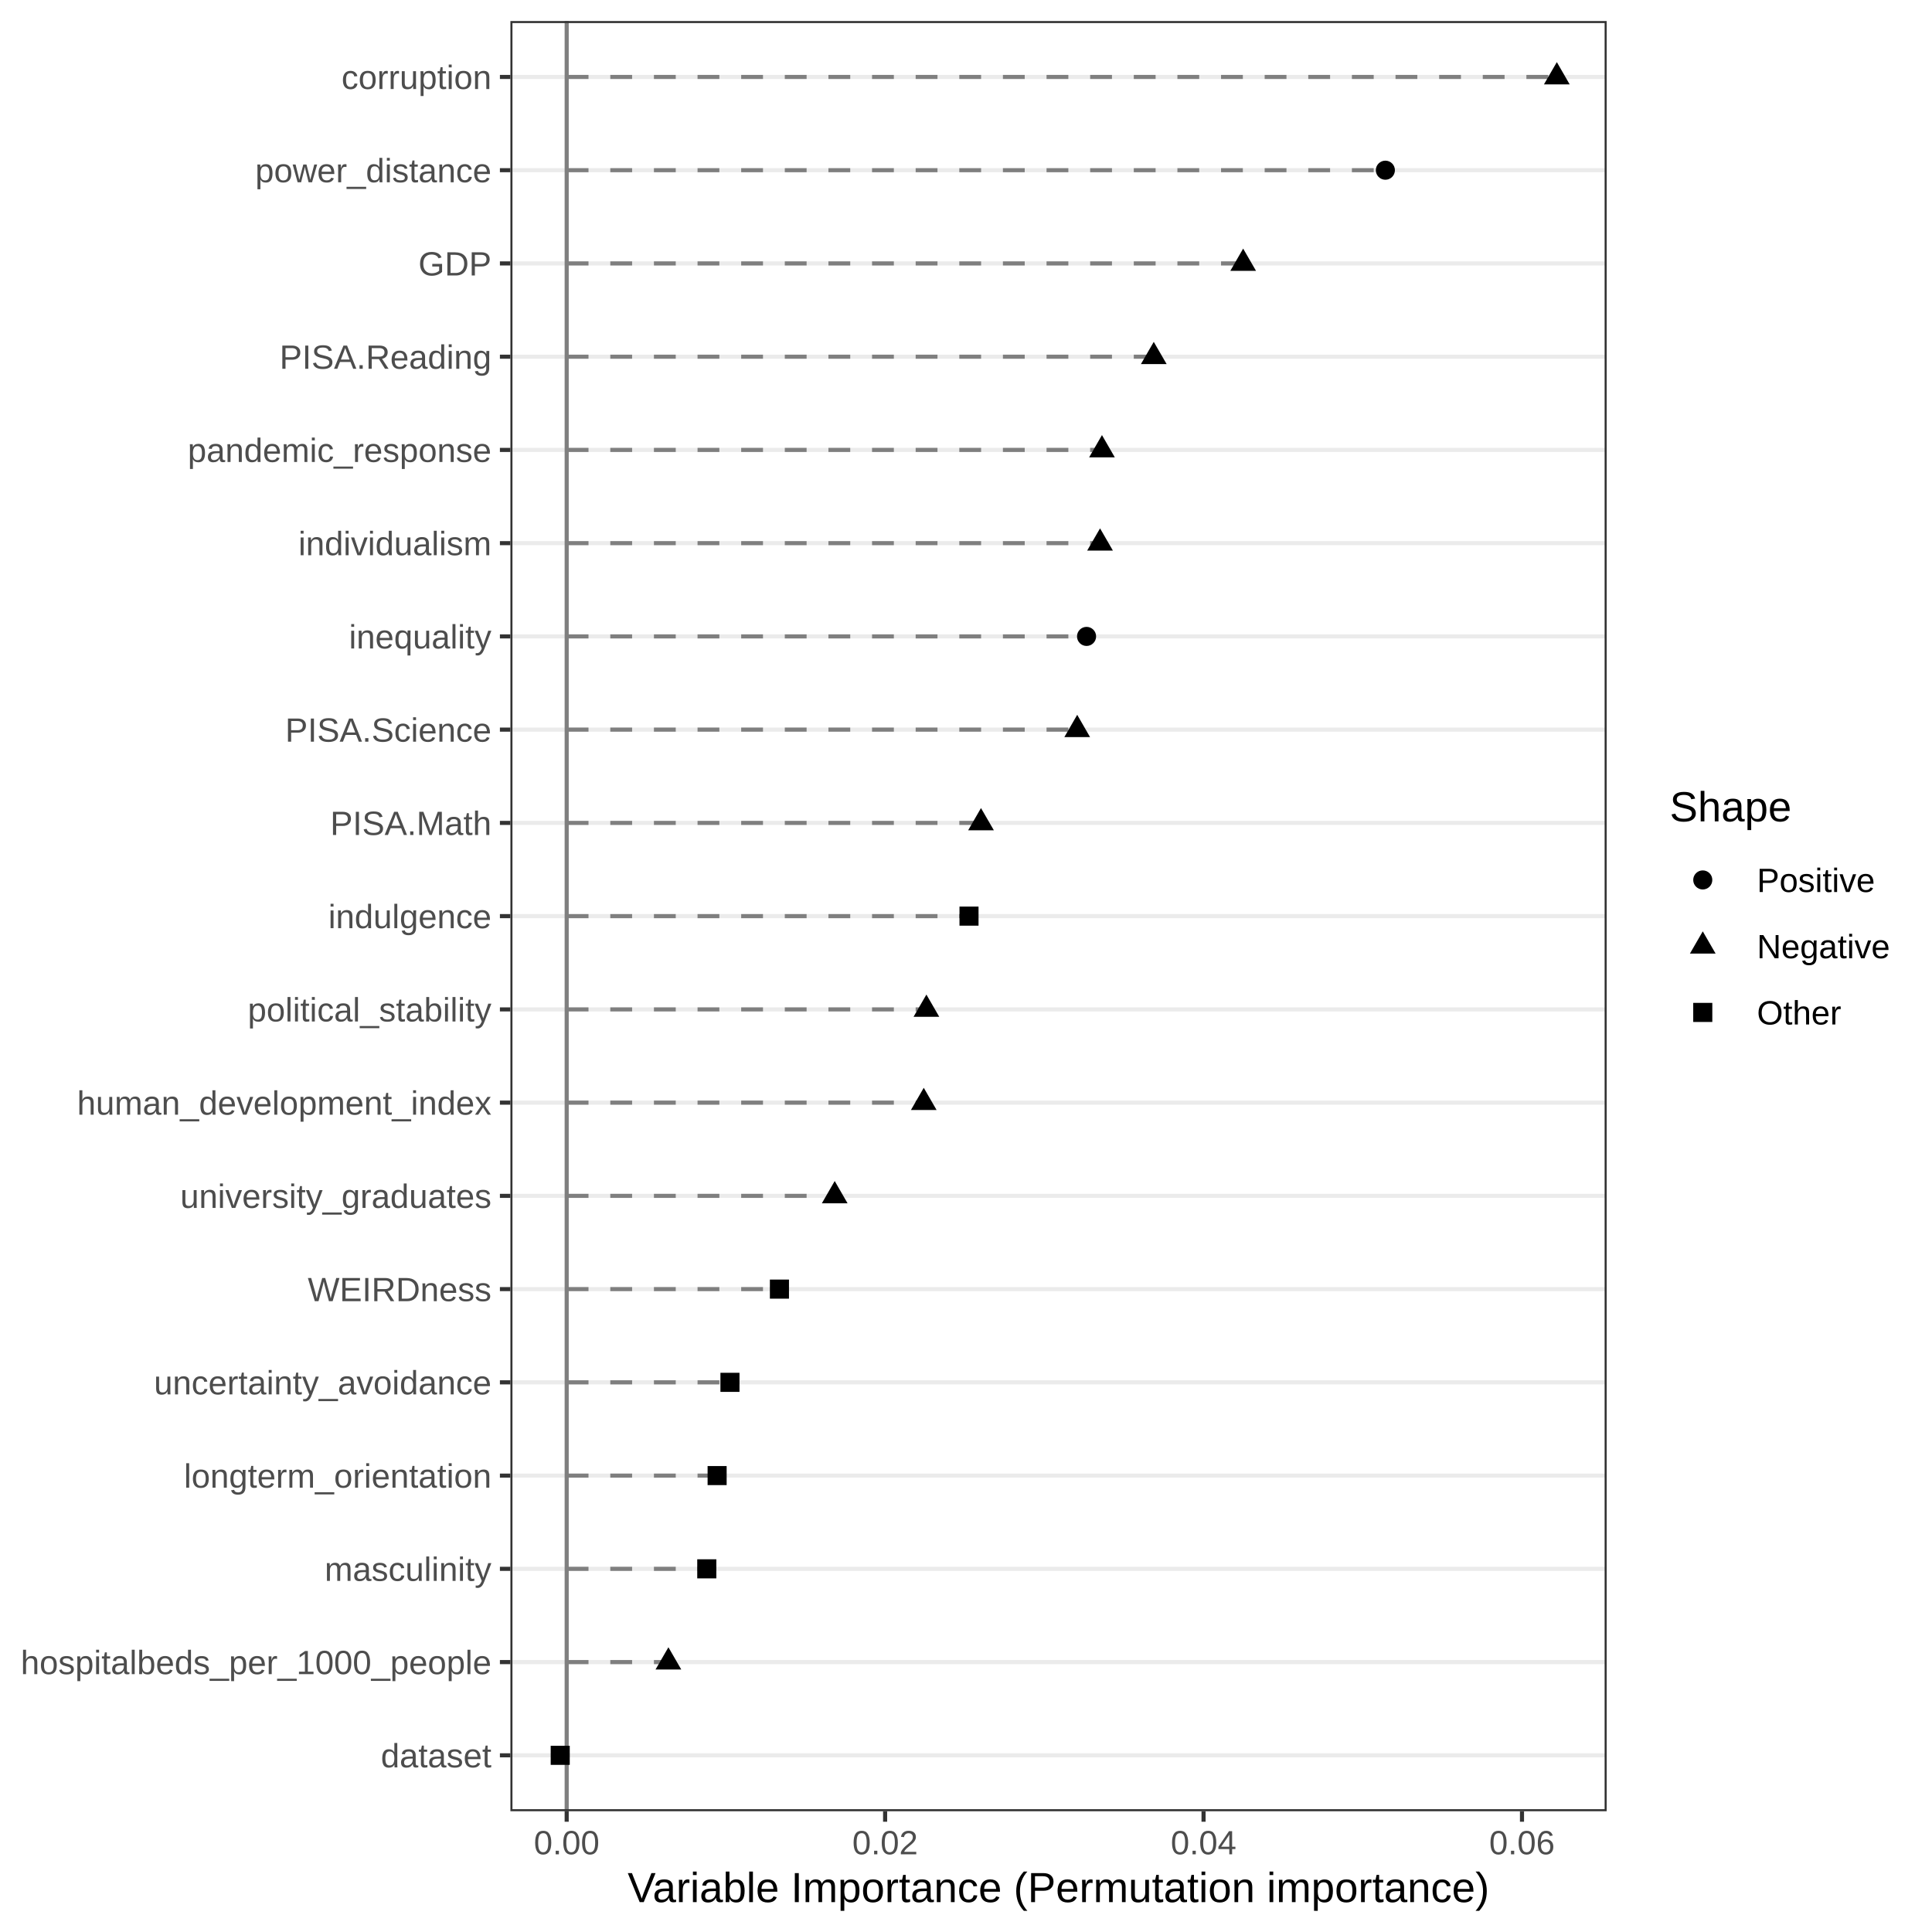
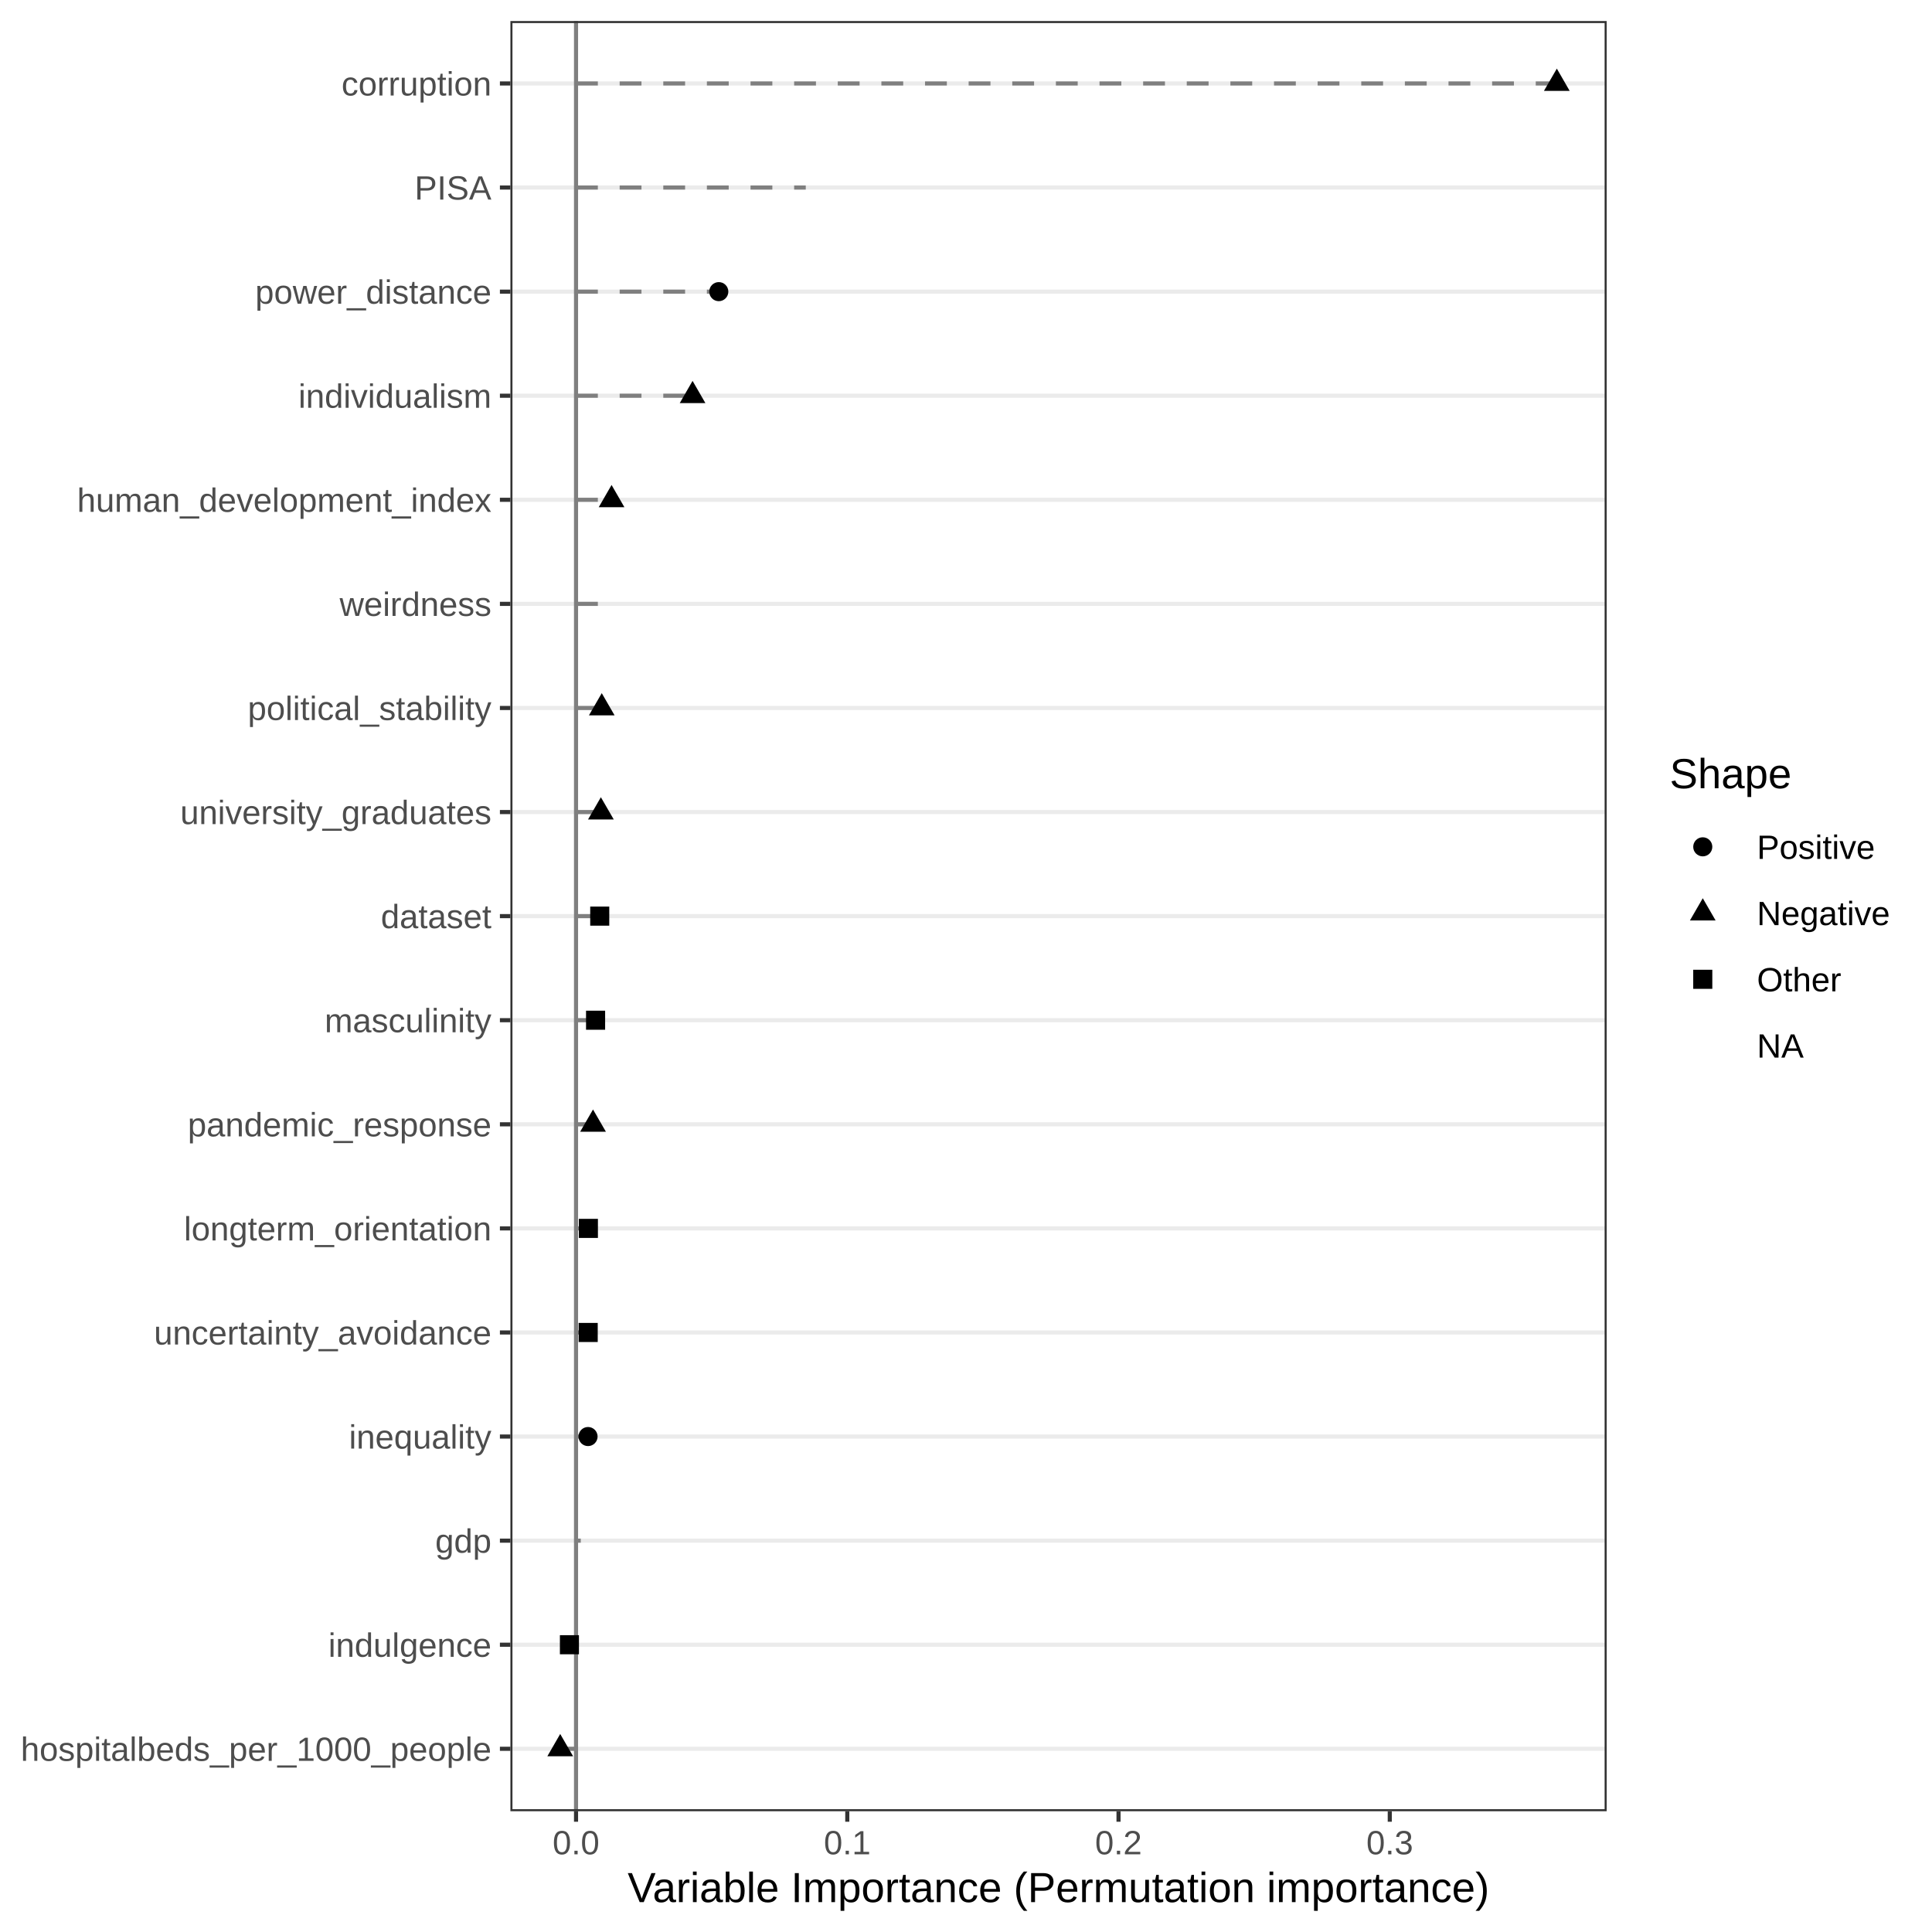
<svg xmlns="http://www.w3.org/2000/svg" width="504.00pt" height="504.00pt" viewBox="0 0 504.00 504.00">
  <g class="svglite">
    <defs>
      <style type="text/css">
    .svglite line, .svglite polyline, .svglite polygon, .svglite path, .svglite rect, .svglite circle {
      fill: none;
      stroke: #000000;
      stroke-linecap: round;
      stroke-linejoin: round;
      stroke-miterlimit: 10.00;
    }
    .svglite text {
      white-space: pre;
    }
    .svglite g.glyphgroup path {
      fill: inherit;
      stroke: none;
    }
  </style>
    </defs>
    <rect width="100%" height="100%" style="stroke: none; fill: #FFFFFF;" />
    <defs>
      <clipPath id="cpMC4wMHw1MDQuMDB8MC4wMHw1MDQuMDA=">
        <rect x="0.00" y="0.00" width="504.00" height="504.00" />
      </clipPath>
    </defs>
    <g clip-path="url(#cpMC4wMHw1MDQuMDB8MC4wMHw1MDQuMDA=)">
      <rect x="0.00" y="0.00" width="504.00" height="504.00" style="stroke-width: 1.07; stroke: #FFFFFF; fill: #FFFFFF;" />
    </g>
    <defs>
      <clipPath id="cpMTMzLjE1fDQxOS4xMnw1LjQ4fDQ3Mi41MA==">
        <rect x="133.15" y="5.48" width="285.98" height="467.02" />
      </clipPath>
    </defs>
    <g clip-path="url(#cpMTMzLjE1fDQxOS4xMnw1LjQ4fDQ3Mi41MA==)">
      <rect x="133.15" y="5.48" width="285.98" height="467.02" style="stroke-width: 1.07; stroke: none; fill: #FFFFFF;" />
-       <polyline points="133.15,457.91 419.12,457.91 " style="stroke-width: 1.07; stroke: #EBEBEB; stroke-linecap: butt;" />
-       <polyline points="133.15,433.59 419.12,433.59 " style="stroke-width: 1.07; stroke: #EBEBEB; stroke-linecap: butt;" />
-       <polyline points="133.15,409.26 419.12,409.26 " style="stroke-width: 1.07; stroke: #EBEBEB; stroke-linecap: butt;" />
-       <polyline points="133.15,384.94 419.12,384.94 " style="stroke-width: 1.07; stroke: #EBEBEB; stroke-linecap: butt;" />
-       <polyline points="133.15,360.61 419.12,360.61 " style="stroke-width: 1.07; stroke: #EBEBEB; stroke-linecap: butt;" />
-       <polyline points="133.15,336.29 419.12,336.29 " style="stroke-width: 1.07; stroke: #EBEBEB; stroke-linecap: butt;" />
-       <polyline points="133.15,311.96 419.12,311.96 " style="stroke-width: 1.07; stroke: #EBEBEB; stroke-linecap: butt;" />
-       <polyline points="133.15,287.64 419.12,287.64 " style="stroke-width: 1.07; stroke: #EBEBEB; stroke-linecap: butt;" />
-       <polyline points="133.15,263.32 419.12,263.32 " style="stroke-width: 1.07; stroke: #EBEBEB; stroke-linecap: butt;" />
+       <polyline points="133.15,456.21 419.12,456.21 " style="stroke-width: 1.07; stroke: #EBEBEB; stroke-linecap: butt;" />
+       <polyline points="133.15,429.06 419.12,429.06 " style="stroke-width: 1.07; stroke: #EBEBEB; stroke-linecap: butt;" />
+       <polyline points="133.15,401.91 419.12,401.91 " style="stroke-width: 1.07; stroke: #EBEBEB; stroke-linecap: butt;" />
+       <polyline points="133.15,374.75 419.12,374.75 " style="stroke-width: 1.07; stroke: #EBEBEB; stroke-linecap: butt;" />
+       <polyline points="133.15,347.60 419.12,347.60 " style="stroke-width: 1.07; stroke: #EBEBEB; stroke-linecap: butt;" />
+       <polyline points="133.15,320.45 419.12,320.45 " style="stroke-width: 1.07; stroke: #EBEBEB; stroke-linecap: butt;" />
+       <polyline points="133.15,293.30 419.12,293.30 " style="stroke-width: 1.07; stroke: #EBEBEB; stroke-linecap: butt;" />
+       <polyline points="133.15,266.14 419.12,266.14 " style="stroke-width: 1.07; stroke: #EBEBEB; stroke-linecap: butt;" />
      <polyline points="133.15,238.99 419.12,238.99 " style="stroke-width: 1.07; stroke: #EBEBEB; stroke-linecap: butt;" />
-       <polyline points="133.15,214.67 419.12,214.67 " style="stroke-width: 1.07; stroke: #EBEBEB; stroke-linecap: butt;" />
-       <polyline points="133.15,190.34 419.12,190.34 " style="stroke-width: 1.07; stroke: #EBEBEB; stroke-linecap: butt;" />
-       <polyline points="133.15,166.02 419.12,166.02 " style="stroke-width: 1.07; stroke: #EBEBEB; stroke-linecap: butt;" />
-       <polyline points="133.15,141.69 419.12,141.69 " style="stroke-width: 1.07; stroke: #EBEBEB; stroke-linecap: butt;" />
-       <polyline points="133.15,117.37 419.12,117.37 " style="stroke-width: 1.07; stroke: #EBEBEB; stroke-linecap: butt;" />
-       <polyline points="133.15,93.05 419.12,93.05 " style="stroke-width: 1.07; stroke: #EBEBEB; stroke-linecap: butt;" />
-       <polyline points="133.15,68.72 419.12,68.72 " style="stroke-width: 1.07; stroke: #EBEBEB; stroke-linecap: butt;" />
-       <polyline points="133.15,44.40 419.12,44.40 " style="stroke-width: 1.07; stroke: #EBEBEB; stroke-linecap: butt;" />
-       <polyline points="133.15,20.07 419.12,20.07 " style="stroke-width: 1.07; stroke: #EBEBEB; stroke-linecap: butt;" />
-       <line x1="147.83" y1="457.91" x2="146.14" y2="457.91" style="stroke-width: 1.07; stroke: #7F7F7F; stroke-dasharray: 5.69,5.69; stroke-linecap: butt;" />
-       <line x1="147.83" y1="433.59" x2="174.37" y2="433.59" style="stroke-width: 1.07; stroke: #7F7F7F; stroke-dasharray: 5.69,5.69; stroke-linecap: butt;" />
-       <line x1="147.83" y1="409.26" x2="184.38" y2="409.26" style="stroke-width: 1.07; stroke: #7F7F7F; stroke-dasharray: 5.69,5.69; stroke-linecap: butt;" />
-       <line x1="147.83" y1="384.94" x2="187.08" y2="384.94" style="stroke-width: 1.07; stroke: #7F7F7F; stroke-dasharray: 5.69,5.69; stroke-linecap: butt;" />
-       <line x1="147.83" y1="360.61" x2="190.42" y2="360.61" style="stroke-width: 1.07; stroke: #7F7F7F; stroke-dasharray: 5.69,5.69; stroke-linecap: butt;" />
-       <line x1="147.83" y1="336.29" x2="203.33" y2="336.29" style="stroke-width: 1.07; stroke: #7F7F7F; stroke-dasharray: 5.69,5.69; stroke-linecap: butt;" />
-       <line x1="147.83" y1="311.96" x2="217.75" y2="311.96" style="stroke-width: 1.07; stroke: #7F7F7F; stroke-dasharray: 5.69,5.69; stroke-linecap: butt;" />
-       <line x1="147.83" y1="287.64" x2="240.98" y2="287.64" style="stroke-width: 1.07; stroke: #7F7F7F; stroke-dasharray: 5.69,5.69; stroke-linecap: butt;" />
-       <line x1="147.83" y1="263.32" x2="241.67" y2="263.32" style="stroke-width: 1.07; stroke: #7F7F7F; stroke-dasharray: 5.69,5.69; stroke-linecap: butt;" />
-       <line x1="147.83" y1="238.99" x2="252.79" y2="238.99" style="stroke-width: 1.07; stroke: #7F7F7F; stroke-dasharray: 5.69,5.69; stroke-linecap: butt;" />
-       <line x1="147.83" y1="214.67" x2="255.91" y2="214.67" style="stroke-width: 1.07; stroke: #7F7F7F; stroke-dasharray: 5.69,5.69; stroke-linecap: butt;" />
-       <line x1="147.83" y1="190.34" x2="281.01" y2="190.34" style="stroke-width: 1.07; stroke: #7F7F7F; stroke-dasharray: 5.69,5.69; stroke-linecap: butt;" />
-       <line x1="147.83" y1="166.02" x2="283.45" y2="166.02" style="stroke-width: 1.07; stroke: #7F7F7F; stroke-dasharray: 5.69,5.69; stroke-linecap: butt;" />
-       <line x1="147.83" y1="141.69" x2="286.97" y2="141.69" style="stroke-width: 1.07; stroke: #7F7F7F; stroke-dasharray: 5.69,5.69; stroke-linecap: butt;" />
-       <line x1="147.83" y1="117.37" x2="287.47" y2="117.37" style="stroke-width: 1.07; stroke: #7F7F7F; stroke-dasharray: 5.69,5.69; stroke-linecap: butt;" />
-       <line x1="147.83" y1="93.05" x2="300.98" y2="93.05" style="stroke-width: 1.07; stroke: #7F7F7F; stroke-dasharray: 5.69,5.69; stroke-linecap: butt;" />
-       <line x1="147.83" y1="68.72" x2="324.30" y2="68.72" style="stroke-width: 1.07; stroke: #7F7F7F; stroke-dasharray: 5.69,5.69; stroke-linecap: butt;" />
-       <line x1="147.83" y1="44.40" x2="361.40" y2="44.40" style="stroke-width: 1.07; stroke: #7F7F7F; stroke-dasharray: 5.69,5.69; stroke-linecap: butt;" />
-       <line x1="147.83" y1="20.07" x2="406.13" y2="20.07" style="stroke-width: 1.07; stroke: #7F7F7F; stroke-dasharray: 5.69,5.69; stroke-linecap: butt;" />
-       <line x1="147.83" y1="472.50" x2="147.83" y2="5.48" style="stroke-width: 1.07; stroke: #7F7F7F; stroke-linecap: butt;" />
-       <polygon points="143.66,460.40 148.63,460.40 148.63,455.42 143.66,455.42 " style="stroke-width: 0.71; stroke: none; fill: #000000;" />
-       <polygon points="174.37,429.72 177.72,435.52 171.01,435.52 " style="stroke-width: 0.71; stroke: none; fill: #000000;" />
-       <polygon points="181.89,411.75 186.87,411.75 186.87,406.77 181.89,406.77 " style="stroke-width: 0.71; stroke: none; fill: #000000;" />
-       <polygon points="184.59,387.42 189.56,387.42 189.56,382.45 184.59,382.45 " style="stroke-width: 0.71; stroke: none; fill: #000000;" />
-       <polygon points="187.94,363.10 192.91,363.10 192.91,358.12 187.94,358.12 " style="stroke-width: 0.71; stroke: none; fill: #000000;" />
-       <polygon points="200.84,338.78 205.82,338.78 205.82,333.80 200.84,333.80 " style="stroke-width: 0.71; stroke: none; fill: #000000;" />
-       <polygon points="217.75,308.09 221.10,313.90 214.40,313.90 " style="stroke-width: 0.71; stroke: none; fill: #000000;" />
-       <polygon points="240.98,283.77 244.33,289.57 237.63,289.57 " style="stroke-width: 0.71; stroke: none; fill: #000000;" />
-       <polygon points="241.67,259.45 245.02,265.25 238.32,265.25 " style="stroke-width: 0.71; stroke: none; fill: #000000;" />
-       <polygon points="250.30,241.48 255.27,241.48 255.27,236.50 250.30,236.50 " style="stroke-width: 0.71; stroke: none; fill: #000000;" />
-       <polygon points="255.91,210.80 259.27,216.60 252.56,216.60 " style="stroke-width: 0.71; stroke: none; fill: #000000;" />
-       <polygon points="281.01,186.47 284.36,192.28 277.66,192.28 " style="stroke-width: 0.71; stroke: none; fill: #000000;" />
-       <circle cx="283.45" cy="166.02" r="2.49" style="stroke-width: 0.71; stroke: none; fill: #000000;" />
-       <polygon points="286.97,137.83 290.32,143.63 283.61,143.63 " style="stroke-width: 0.71; stroke: none; fill: #000000;" />
-       <polygon points="287.47,113.50 290.82,119.31 284.12,119.31 " style="stroke-width: 0.71; stroke: none; fill: #000000;" />
-       <polygon points="300.98,89.18 304.34,94.98 297.63,94.98 " style="stroke-width: 0.71; stroke: none; fill: #000000;" />
-       <polygon points="324.30,64.85 327.66,70.66 320.95,70.66 " style="stroke-width: 0.71; stroke: none; fill: #000000;" />
-       <circle cx="361.40" cy="44.40" r="2.49" style="stroke-width: 0.71; stroke: none; fill: #000000;" />
-       <polygon points="406.13,16.20 409.48,22.01 402.77,22.01 " style="stroke-width: 0.71; stroke: none; fill: #000000;" />
+       <polyline points="133.15,211.84 419.12,211.84 " style="stroke-width: 1.07; stroke: #EBEBEB; stroke-linecap: butt;" />
+       <polyline points="133.15,184.69 419.12,184.69 " style="stroke-width: 1.07; stroke: #EBEBEB; stroke-linecap: butt;" />
+       <polyline points="133.15,157.53 419.12,157.53 " style="stroke-width: 1.07; stroke: #EBEBEB; stroke-linecap: butt;" />
+       <polyline points="133.15,130.38 419.12,130.38 " style="stroke-width: 1.07; stroke: #EBEBEB; stroke-linecap: butt;" />
+       <polyline points="133.15,103.23 419.12,103.23 " style="stroke-width: 1.07; stroke: #EBEBEB; stroke-linecap: butt;" />
+       <polyline points="133.15,76.08 419.12,76.08 " style="stroke-width: 1.07; stroke: #EBEBEB; stroke-linecap: butt;" />
+       <polyline points="133.15,48.92 419.12,48.92 " style="stroke-width: 1.07; stroke: #EBEBEB; stroke-linecap: butt;" />
+       <polyline points="133.15,21.77 419.12,21.77 " style="stroke-width: 1.07; stroke: #EBEBEB; stroke-linecap: butt;" />
+       <line x1="150.27" y1="456.21" x2="146.14" y2="456.21" style="stroke-width: 1.07; stroke: #7F7F7F; stroke-dasharray: 5.69,5.69; stroke-linecap: butt;" />
+       <line x1="150.27" y1="429.06" x2="148.54" y2="429.06" style="stroke-width: 1.07; stroke: #7F7F7F; stroke-dasharray: 5.69,5.69; stroke-linecap: butt;" />
+       <line x1="150.27" y1="401.91" x2="151.51" y2="401.91" style="stroke-width: 1.07; stroke: #7F7F7F; stroke-dasharray: 5.69,5.69; stroke-linecap: butt;" />
+       <line x1="150.27" y1="374.75" x2="153.40" y2="374.75" style="stroke-width: 1.07; stroke: #7F7F7F; stroke-dasharray: 5.69,5.69; stroke-linecap: butt;" />
+       <line x1="150.27" y1="347.60" x2="153.44" y2="347.60" style="stroke-width: 1.07; stroke: #7F7F7F; stroke-dasharray: 5.69,5.69; stroke-linecap: butt;" />
+       <line x1="150.27" y1="320.45" x2="153.49" y2="320.45" style="stroke-width: 1.07; stroke: #7F7F7F; stroke-dasharray: 5.69,5.69; stroke-linecap: butt;" />
+       <line x1="150.27" y1="293.30" x2="154.70" y2="293.30" style="stroke-width: 1.07; stroke: #7F7F7F; stroke-dasharray: 5.69,5.69; stroke-linecap: butt;" />
+       <line x1="150.27" y1="266.14" x2="155.37" y2="266.14" style="stroke-width: 1.07; stroke: #7F7F7F; stroke-dasharray: 5.69,5.69; stroke-linecap: butt;" />
+       <line x1="150.27" y1="238.99" x2="156.46" y2="238.99" style="stroke-width: 1.07; stroke: #7F7F7F; stroke-dasharray: 5.69,5.69; stroke-linecap: butt;" />
+       <line x1="150.27" y1="211.84" x2="156.75" y2="211.84" style="stroke-width: 1.07; stroke: #7F7F7F; stroke-dasharray: 5.69,5.69; stroke-linecap: butt;" />
+       <line x1="150.27" y1="184.69" x2="156.98" y2="184.69" style="stroke-width: 1.07; stroke: #7F7F7F; stroke-dasharray: 5.69,5.69; stroke-linecap: butt;" />
+       <line x1="150.27" y1="157.53" x2="159.53" y2="157.53" style="stroke-width: 1.07; stroke: #7F7F7F; stroke-dasharray: 5.69,5.69; stroke-linecap: butt;" />
+       <line x1="150.27" y1="130.38" x2="159.54" y2="130.38" style="stroke-width: 1.07; stroke: #7F7F7F; stroke-dasharray: 5.69,5.69; stroke-linecap: butt;" />
+       <line x1="150.27" y1="103.23" x2="180.67" y2="103.23" style="stroke-width: 1.07; stroke: #7F7F7F; stroke-dasharray: 5.69,5.69; stroke-linecap: butt;" />
+       <line x1="150.27" y1="76.08" x2="187.51" y2="76.08" style="stroke-width: 1.07; stroke: #7F7F7F; stroke-dasharray: 5.69,5.69; stroke-linecap: butt;" />
+       <line x1="150.27" y1="48.92" x2="210.20" y2="48.92" style="stroke-width: 1.07; stroke: #7F7F7F; stroke-dasharray: 5.69,5.69; stroke-linecap: butt;" />
+       <line x1="150.27" y1="21.77" x2="406.13" y2="21.77" style="stroke-width: 1.07; stroke: #7F7F7F; stroke-dasharray: 5.69,5.69; stroke-linecap: butt;" />
+       <line x1="150.27" y1="472.50" x2="150.27" y2="5.48" style="stroke-width: 1.07; stroke: #7F7F7F; stroke-linecap: butt;" />
+       <polygon points="146.14,452.34 149.50,458.15 142.79,458.15 " style="stroke-width: 0.71; stroke: none; fill: #000000;" />
+       <polygon points="146.06,431.55 151.03,431.55 151.03,426.57 146.06,426.57 " style="stroke-width: 0.71; stroke: none; fill: #000000;" />
+       <circle cx="153.40" cy="374.75" r="2.49" style="stroke-width: 0.71; stroke: none; fill: #000000;" />
+       <polygon points="150.95,350.09 155.93,350.09 155.93,345.11 150.95,345.11 " style="stroke-width: 0.71; stroke: none; fill: #000000;" />
+       <polygon points="151.00,322.94 155.98,322.94 155.98,317.96 151.00,317.96 " style="stroke-width: 0.71; stroke: none; fill: #000000;" />
+       <polygon points="154.70,289.43 158.06,295.23 151.35,295.23 " style="stroke-width: 0.71; stroke: none; fill: #000000;" />
+       <polygon points="152.88,268.63 157.86,268.63 157.86,263.66 152.88,263.66 " style="stroke-width: 0.71; stroke: none; fill: #000000;" />
+       <polygon points="153.97,241.48 158.94,241.48 158.94,236.50 153.97,236.50 " style="stroke-width: 0.71; stroke: none; fill: #000000;" />
+       <polygon points="156.75,207.97 160.11,213.77 153.40,213.77 " style="stroke-width: 0.71; stroke: none; fill: #000000;" />
+       <polygon points="156.98,180.82 160.33,186.62 153.63,186.62 " style="stroke-width: 0.71; stroke: none; fill: #000000;" />
+       <polygon points="159.54,126.51 162.89,132.32 156.19,132.32 " style="stroke-width: 0.71; stroke: none; fill: #000000;" />
+       <polygon points="180.67,99.36 184.02,105.16 177.32,105.16 " style="stroke-width: 0.71; stroke: none; fill: #000000;" />
+       <circle cx="187.51" cy="76.08" r="2.49" style="stroke-width: 0.71; stroke: none; fill: #000000;" />
+       <polygon points="406.13,17.90 409.48,23.71 402.77,23.71 " style="stroke-width: 0.71; stroke: none; fill: #000000;" />
      <rect x="133.15" y="5.48" width="285.98" height="467.02" style="stroke-width: 1.07; stroke: #333333;" />
    </g>
    <g clip-path="url(#cpMC4wMHw1MDQuMDB8MC4wMHw1MDQuMDA=)">
-       <text x="128.21" y="461.06" text-anchor="end" style="font-size: 8.80px;fill: #4D4D4D; font-family: &quot;Arial&quot;;" textLength="28.84px" lengthAdjust="spacingAndGlyphs">dataset</text>
-       <text x="128.21" y="436.74" text-anchor="end" style="font-size: 8.80px;fill: #4D4D4D; font-family: &quot;Arial&quot;;" textLength="122.73px" lengthAdjust="spacingAndGlyphs">hospitalbeds_per_1000_people</text>
-       <text x="128.21" y="412.41" text-anchor="end" style="font-size: 8.80px;fill: #4D4D4D; font-family: &quot;Arial&quot;;" textLength="43.52px" lengthAdjust="spacingAndGlyphs">masculinity</text>
-       <text x="128.21" y="388.09" text-anchor="end" style="font-size: 8.80px;fill: #4D4D4D; font-family: &quot;Arial&quot;;" textLength="80.14px" lengthAdjust="spacingAndGlyphs">longterm_orientation</text>
-       <text x="128.21" y="363.76" text-anchor="end" style="font-size: 8.80px;fill: #4D4D4D; font-family: &quot;Arial&quot;;" textLength="88.02px" lengthAdjust="spacingAndGlyphs">uncertainty_avoidance</text>
-       <text x="128.21" y="339.44" text-anchor="end" style="font-size: 8.80px;fill: #4D4D4D; font-family: &quot;Arial&quot;;" textLength="47.92px" lengthAdjust="spacingAndGlyphs">WEIRDness</text>
-       <text x="128.21" y="315.11" text-anchor="end" style="font-size: 8.80px;fill: #4D4D4D; font-family: &quot;Arial&quot;;" textLength="81.16px" lengthAdjust="spacingAndGlyphs">university_graduates</text>
-       <text x="128.21" y="290.79" text-anchor="end" style="font-size: 8.80px;fill: #4D4D4D; font-family: &quot;Arial&quot;;" textLength="108.06px" lengthAdjust="spacingAndGlyphs">human_development_index</text>
-       <text x="128.21" y="266.47" text-anchor="end" style="font-size: 8.80px;fill: #4D4D4D; font-family: &quot;Arial&quot;;" textLength="63.55px" lengthAdjust="spacingAndGlyphs">political_stability</text>
-       <text x="128.21" y="242.14" text-anchor="end" style="font-size: 8.80px;fill: #4D4D4D; font-family: &quot;Arial&quot;;" textLength="42.55px" lengthAdjust="spacingAndGlyphs">indulgence</text>
-       <text x="128.21" y="217.82" text-anchor="end" style="font-size: 8.80px;fill: #4D4D4D; font-family: &quot;Arial&quot;;" textLength="42.05px" lengthAdjust="spacingAndGlyphs">PISA.Math</text>
-       <text x="128.21" y="193.49" text-anchor="end" style="font-size: 8.80px;fill: #4D4D4D; font-family: &quot;Arial&quot;;" textLength="53.81px" lengthAdjust="spacingAndGlyphs">PISA.Science</text>
-       <text x="128.21" y="169.17" text-anchor="end" style="font-size: 8.80px;fill: #4D4D4D; font-family: &quot;Arial&quot;;" textLength="37.16px" lengthAdjust="spacingAndGlyphs">inequality</text>
-       <text x="128.21" y="144.84" text-anchor="end" style="font-size: 8.80px;fill: #4D4D4D; font-family: &quot;Arial&quot;;" textLength="50.36px" lengthAdjust="spacingAndGlyphs">individualism</text>
-       <text x="128.21" y="120.52" text-anchor="end" style="font-size: 8.80px;fill: #4D4D4D; font-family: &quot;Arial&quot;;" textLength="79.22px" lengthAdjust="spacingAndGlyphs">pandemic_response</text>
-       <text x="128.21" y="96.20" text-anchor="end" style="font-size: 8.80px;fill: #4D4D4D; font-family: &quot;Arial&quot;;" textLength="55.27px" lengthAdjust="spacingAndGlyphs">PISA.Reading</text>
-       <text x="128.21" y="71.87" text-anchor="end" style="font-size: 8.80px;fill: #4D4D4D; font-family: &quot;Arial&quot;;" textLength="19.08px" lengthAdjust="spacingAndGlyphs">GDP</text>
-       <text x="128.21" y="47.55" text-anchor="end" style="font-size: 8.80px;fill: #4D4D4D; font-family: &quot;Arial&quot;;" textLength="61.61px" lengthAdjust="spacingAndGlyphs">power_distance</text>
-       <text x="128.21" y="23.22" text-anchor="end" style="font-size: 8.80px;fill: #4D4D4D; font-family: &quot;Arial&quot;;" textLength="39.09px" lengthAdjust="spacingAndGlyphs">corruption</text>
-       <polyline points="130.41,457.91 133.15,457.91 " style="stroke-width: 1.07; stroke: #333333; stroke-linecap: butt;" />
-       <polyline points="130.41,433.59 133.15,433.59 " style="stroke-width: 1.07; stroke: #333333; stroke-linecap: butt;" />
-       <polyline points="130.41,409.26 133.15,409.26 " style="stroke-width: 1.07; stroke: #333333; stroke-linecap: butt;" />
-       <polyline points="130.41,384.94 133.15,384.94 " style="stroke-width: 1.07; stroke: #333333; stroke-linecap: butt;" />
-       <polyline points="130.41,360.61 133.15,360.61 " style="stroke-width: 1.07; stroke: #333333; stroke-linecap: butt;" />
-       <polyline points="130.41,336.29 133.15,336.29 " style="stroke-width: 1.07; stroke: #333333; stroke-linecap: butt;" />
-       <polyline points="130.41,311.96 133.15,311.96 " style="stroke-width: 1.07; stroke: #333333; stroke-linecap: butt;" />
-       <polyline points="130.41,287.64 133.15,287.64 " style="stroke-width: 1.07; stroke: #333333; stroke-linecap: butt;" />
-       <polyline points="130.41,263.32 133.15,263.32 " style="stroke-width: 1.07; stroke: #333333; stroke-linecap: butt;" />
+       <text x="128.21" y="459.36" text-anchor="end" style="font-size: 8.80px;fill: #4D4D4D; font-family: &quot;Arial&quot;;" textLength="122.73px" lengthAdjust="spacingAndGlyphs">hospitalbeds_per_1000_people</text>
+       <text x="128.21" y="432.21" text-anchor="end" style="font-size: 8.80px;fill: #4D4D4D; font-family: &quot;Arial&quot;;" textLength="42.55px" lengthAdjust="spacingAndGlyphs">indulgence</text>
+       <text x="128.21" y="405.06" text-anchor="end" style="font-size: 8.80px;fill: #4D4D4D; font-family: &quot;Arial&quot;;" textLength="14.67px" lengthAdjust="spacingAndGlyphs">gdp</text>
+       <text x="128.21" y="377.90" text-anchor="end" style="font-size: 8.80px;fill: #4D4D4D; font-family: &quot;Arial&quot;;" textLength="37.16px" lengthAdjust="spacingAndGlyphs">inequality</text>
+       <text x="128.21" y="350.75" text-anchor="end" style="font-size: 8.80px;fill: #4D4D4D; font-family: &quot;Arial&quot;;" textLength="88.02px" lengthAdjust="spacingAndGlyphs">uncertainty_avoidance</text>
+       <text x="128.21" y="323.60" text-anchor="end" style="font-size: 8.80px;fill: #4D4D4D; font-family: &quot;Arial&quot;;" textLength="80.14px" lengthAdjust="spacingAndGlyphs">longterm_orientation</text>
+       <text x="128.21" y="296.45" text-anchor="end" style="font-size: 8.80px;fill: #4D4D4D; font-family: &quot;Arial&quot;;" textLength="79.22px" lengthAdjust="spacingAndGlyphs">pandemic_response</text>
+       <text x="128.21" y="269.29" text-anchor="end" style="font-size: 8.80px;fill: #4D4D4D; font-family: &quot;Arial&quot;;" textLength="43.52px" lengthAdjust="spacingAndGlyphs">masculinity</text>
+       <text x="128.21" y="242.14" text-anchor="end" style="font-size: 8.80px;fill: #4D4D4D; font-family: &quot;Arial&quot;;" textLength="28.84px" lengthAdjust="spacingAndGlyphs">dataset</text>
+       <text x="128.21" y="214.99" text-anchor="end" style="font-size: 8.80px;fill: #4D4D4D; font-family: &quot;Arial&quot;;" textLength="81.16px" lengthAdjust="spacingAndGlyphs">university_graduates</text>
+       <text x="128.21" y="187.84" text-anchor="end" style="font-size: 8.80px;fill: #4D4D4D; font-family: &quot;Arial&quot;;" textLength="63.55px" lengthAdjust="spacingAndGlyphs">political_stability</text>
+       <text x="128.21" y="160.68" text-anchor="end" style="font-size: 8.80px;fill: #4D4D4D; font-family: &quot;Arial&quot;;" textLength="39.61px" lengthAdjust="spacingAndGlyphs">weirdness</text>
+       <text x="128.21" y="133.53" text-anchor="end" style="font-size: 8.80px;fill: #4D4D4D; font-family: &quot;Arial&quot;;" textLength="108.06px" lengthAdjust="spacingAndGlyphs">human_development_index</text>
+       <text x="128.21" y="106.38" text-anchor="end" style="font-size: 8.80px;fill: #4D4D4D; font-family: &quot;Arial&quot;;" textLength="50.36px" lengthAdjust="spacingAndGlyphs">individualism</text>
+       <text x="128.21" y="79.23" text-anchor="end" style="font-size: 8.80px;fill: #4D4D4D; font-family: &quot;Arial&quot;;" textLength="61.61px" lengthAdjust="spacingAndGlyphs">power_distance</text>
+       <text x="128.21" y="52.07" text-anchor="end" style="font-size: 8.80px;fill: #4D4D4D; font-family: &quot;Arial&quot;;" textLength="20.06px" lengthAdjust="spacingAndGlyphs">PISA</text>
+       <text x="128.21" y="24.92" text-anchor="end" style="font-size: 8.80px;fill: #4D4D4D; font-family: &quot;Arial&quot;;" textLength="39.09px" lengthAdjust="spacingAndGlyphs">corruption</text>
+       <polyline points="130.41,456.21 133.15,456.21 " style="stroke-width: 1.07; stroke: #333333; stroke-linecap: butt;" />
+       <polyline points="130.41,429.06 133.15,429.06 " style="stroke-width: 1.07; stroke: #333333; stroke-linecap: butt;" />
+       <polyline points="130.41,401.91 133.15,401.91 " style="stroke-width: 1.07; stroke: #333333; stroke-linecap: butt;" />
+       <polyline points="130.41,374.75 133.15,374.75 " style="stroke-width: 1.07; stroke: #333333; stroke-linecap: butt;" />
+       <polyline points="130.41,347.60 133.15,347.60 " style="stroke-width: 1.07; stroke: #333333; stroke-linecap: butt;" />
+       <polyline points="130.41,320.45 133.15,320.45 " style="stroke-width: 1.07; stroke: #333333; stroke-linecap: butt;" />
+       <polyline points="130.41,293.30 133.15,293.30 " style="stroke-width: 1.07; stroke: #333333; stroke-linecap: butt;" />
+       <polyline points="130.41,266.14 133.15,266.14 " style="stroke-width: 1.07; stroke: #333333; stroke-linecap: butt;" />
      <polyline points="130.41,238.99 133.15,238.99 " style="stroke-width: 1.07; stroke: #333333; stroke-linecap: butt;" />
-       <polyline points="130.41,214.67 133.15,214.67 " style="stroke-width: 1.07; stroke: #333333; stroke-linecap: butt;" />
-       <polyline points="130.41,190.34 133.15,190.34 " style="stroke-width: 1.07; stroke: #333333; stroke-linecap: butt;" />
-       <polyline points="130.41,166.02 133.15,166.02 " style="stroke-width: 1.07; stroke: #333333; stroke-linecap: butt;" />
-       <polyline points="130.41,141.69 133.15,141.69 " style="stroke-width: 1.07; stroke: #333333; stroke-linecap: butt;" />
-       <polyline points="130.41,117.37 133.15,117.37 " style="stroke-width: 1.07; stroke: #333333; stroke-linecap: butt;" />
-       <polyline points="130.41,93.05 133.15,93.05 " style="stroke-width: 1.07; stroke: #333333; stroke-linecap: butt;" />
-       <polyline points="130.41,68.72 133.15,68.72 " style="stroke-width: 1.07; stroke: #333333; stroke-linecap: butt;" />
-       <polyline points="130.41,44.40 133.15,44.40 " style="stroke-width: 1.07; stroke: #333333; stroke-linecap: butt;" />
-       <polyline points="130.41,20.07 133.15,20.07 " style="stroke-width: 1.07; stroke: #333333; stroke-linecap: butt;" />
-       <polyline points="147.83,475.24 147.83,472.50 " style="stroke-width: 1.07; stroke: #333333; stroke-linecap: butt;" />
-       <polyline points="230.90,475.24 230.90,472.50 " style="stroke-width: 1.07; stroke: #333333; stroke-linecap: butt;" />
-       <polyline points="313.97,475.24 313.97,472.50 " style="stroke-width: 1.07; stroke: #333333; stroke-linecap: butt;" />
-       <polyline points="397.04,475.24 397.04,472.50 " style="stroke-width: 1.07; stroke: #333333; stroke-linecap: butt;" />
-       <text x="147.83" y="483.74" text-anchor="middle" style="font-size: 8.80px;fill: #4D4D4D; font-family: &quot;Arial&quot;;" textLength="17.11px" lengthAdjust="spacingAndGlyphs">0.00</text>
-       <text x="230.90" y="483.74" text-anchor="middle" style="font-size: 8.80px;fill: #4D4D4D; font-family: &quot;Arial&quot;;" textLength="17.11px" lengthAdjust="spacingAndGlyphs">0.02</text>
-       <text x="313.97" y="483.74" text-anchor="middle" style="font-size: 8.80px;fill: #4D4D4D; font-family: &quot;Arial&quot;;" textLength="17.11px" lengthAdjust="spacingAndGlyphs">0.04</text>
-       <text x="397.04" y="483.74" text-anchor="middle" style="font-size: 8.80px;fill: #4D4D4D; font-family: &quot;Arial&quot;;" textLength="17.11px" lengthAdjust="spacingAndGlyphs">0.06</text>
+       <polyline points="130.41,211.84 133.15,211.84 " style="stroke-width: 1.07; stroke: #333333; stroke-linecap: butt;" />
+       <polyline points="130.41,184.69 133.15,184.69 " style="stroke-width: 1.07; stroke: #333333; stroke-linecap: butt;" />
+       <polyline points="130.41,157.53 133.15,157.53 " style="stroke-width: 1.07; stroke: #333333; stroke-linecap: butt;" />
+       <polyline points="130.41,130.38 133.15,130.38 " style="stroke-width: 1.07; stroke: #333333; stroke-linecap: butt;" />
+       <polyline points="130.41,103.23 133.15,103.23 " style="stroke-width: 1.07; stroke: #333333; stroke-linecap: butt;" />
+       <polyline points="130.41,76.08 133.15,76.08 " style="stroke-width: 1.07; stroke: #333333; stroke-linecap: butt;" />
+       <polyline points="130.41,48.92 133.15,48.92 " style="stroke-width: 1.07; stroke: #333333; stroke-linecap: butt;" />
+       <polyline points="130.41,21.77 133.15,21.77 " style="stroke-width: 1.07; stroke: #333333; stroke-linecap: butt;" />
+       <polyline points="150.27,475.24 150.27,472.50 " style="stroke-width: 1.07; stroke: #333333; stroke-linecap: butt;" />
+       <polyline points="221.03,475.24 221.03,472.50 " style="stroke-width: 1.07; stroke: #333333; stroke-linecap: butt;" />
+       <polyline points="291.79,475.24 291.79,472.50 " style="stroke-width: 1.07; stroke: #333333; stroke-linecap: butt;" />
+       <polyline points="362.55,475.24 362.55,472.50 " style="stroke-width: 1.07; stroke: #333333; stroke-linecap: butt;" />
+       <text x="150.27" y="483.74" text-anchor="middle" style="font-size: 8.80px;fill: #4D4D4D; font-family: &quot;Arial&quot;;" textLength="12.22px" lengthAdjust="spacingAndGlyphs">0.0</text>
+       <text x="221.03" y="483.74" text-anchor="middle" style="font-size: 8.80px;fill: #4D4D4D; font-family: &quot;Arial&quot;;" textLength="12.22px" lengthAdjust="spacingAndGlyphs">0.1</text>
+       <text x="291.79" y="483.74" text-anchor="middle" style="font-size: 8.80px;fill: #4D4D4D; font-family: &quot;Arial&quot;;" textLength="12.22px" lengthAdjust="spacingAndGlyphs">0.2</text>
+       <text x="362.55" y="483.74" text-anchor="middle" style="font-size: 8.80px;fill: #4D4D4D; font-family: &quot;Arial&quot;;" textLength="12.22px" lengthAdjust="spacingAndGlyphs">0.3</text>
      <text x="276.13" y="496.20" text-anchor="middle" style="font-size: 11.00px; font-family: &quot;Arial&quot;;" textLength="224.91px" lengthAdjust="spacingAndGlyphs">Variable Importance (Permutation importance)</text>
-       <rect x="430.08" y="199.75" width="68.44" height="78.47" style="stroke-width: 1.07; stroke: none; fill: #FFFFFF;" />
-       <text x="435.56" y="214.27" style="font-size: 11.00px; font-family: &quot;Arial&quot;;" textLength="31.84px" lengthAdjust="spacingAndGlyphs">Shape</text>
-       <rect x="435.56" y="220.91" width="17.28" height="17.28" style="stroke-width: 1.07; stroke: none; fill: #FFFFFF;" />
-       <circle cx="444.20" cy="229.55" r="2.49" style="stroke-width: 0.71; stroke: none; fill: #000000;" />
-       <rect x="435.56" y="238.19" width="17.28" height="17.28" style="stroke-width: 1.07; stroke: none; fill: #FFFFFF;" />
-       <polygon points="444.20,242.96 447.55,248.76 440.85,248.76 " style="stroke-width: 0.71; stroke: none; fill: #000000;" />
-       <rect x="435.56" y="255.47" width="17.28" height="17.28" style="stroke-width: 1.07; stroke: none; fill: #FFFFFF;" />
-       <polygon points="441.71,266.60 446.69,266.60 446.69,261.62 441.71,261.62 " style="stroke-width: 0.71; stroke: none; fill: #000000;" />
-       <text x="458.32" y="232.70" style="font-size: 8.80px; font-family: &quot;Arial&quot;;" textLength="30.81px" lengthAdjust="spacingAndGlyphs">Positive</text>
-       <text x="458.32" y="249.98" style="font-size: 8.80px; font-family: &quot;Arial&quot;;" textLength="34.72px" lengthAdjust="spacingAndGlyphs">Negative</text>
-       <text x="458.32" y="267.26" style="font-size: 8.80px; font-family: &quot;Arial&quot;;" textLength="21.98px" lengthAdjust="spacingAndGlyphs">Other</text>
+       <rect x="430.08" y="191.11" width="68.44" height="95.75" style="stroke-width: 1.07; stroke: none; fill: #FFFFFF;" />
+       <text x="435.56" y="205.63" style="font-size: 11.00px; font-family: &quot;Arial&quot;;" textLength="31.84px" lengthAdjust="spacingAndGlyphs">Shape</text>
+       <rect x="435.56" y="212.27" width="17.28" height="17.28" style="stroke-width: 1.07; stroke: none; fill: #FFFFFF;" />
+       <circle cx="444.20" cy="220.91" r="2.49" style="stroke-width: 0.71; stroke: none; fill: #000000;" />
+       <rect x="435.56" y="229.55" width="17.28" height="17.28" style="stroke-width: 1.07; stroke: none; fill: #FFFFFF;" />
+       <polygon points="444.20,234.32 447.55,240.12 440.85,240.12 " style="stroke-width: 0.71; stroke: none; fill: #000000;" />
+       <rect x="435.56" y="246.83" width="17.28" height="17.28" style="stroke-width: 1.07; stroke: none; fill: #FFFFFF;" />
+       <polygon points="441.71,257.96 446.69,257.96 446.69,252.98 441.71,252.98 " style="stroke-width: 0.71; stroke: none; fill: #000000;" />
+       <rect x="435.56" y="264.11" width="17.28" height="17.28" style="stroke-width: 1.07; stroke: none; fill: #FFFFFF;" />
+       <text x="458.32" y="224.06" style="font-size: 8.80px; font-family: &quot;Arial&quot;;" textLength="30.81px" lengthAdjust="spacingAndGlyphs">Positive</text>
+       <text x="458.32" y="241.34" style="font-size: 8.80px; font-family: &quot;Arial&quot;;" textLength="34.72px" lengthAdjust="spacingAndGlyphs">Negative</text>
+       <text x="458.32" y="258.62" style="font-size: 8.80px; font-family: &quot;Arial&quot;;" textLength="21.98px" lengthAdjust="spacingAndGlyphs">Other</text>
+       <text x="458.32" y="275.90" style="font-size: 8.80px; font-family: &quot;Arial&quot;;" textLength="12.23px" lengthAdjust="spacingAndGlyphs">NA</text>
    </g>
  </g>
</svg>
